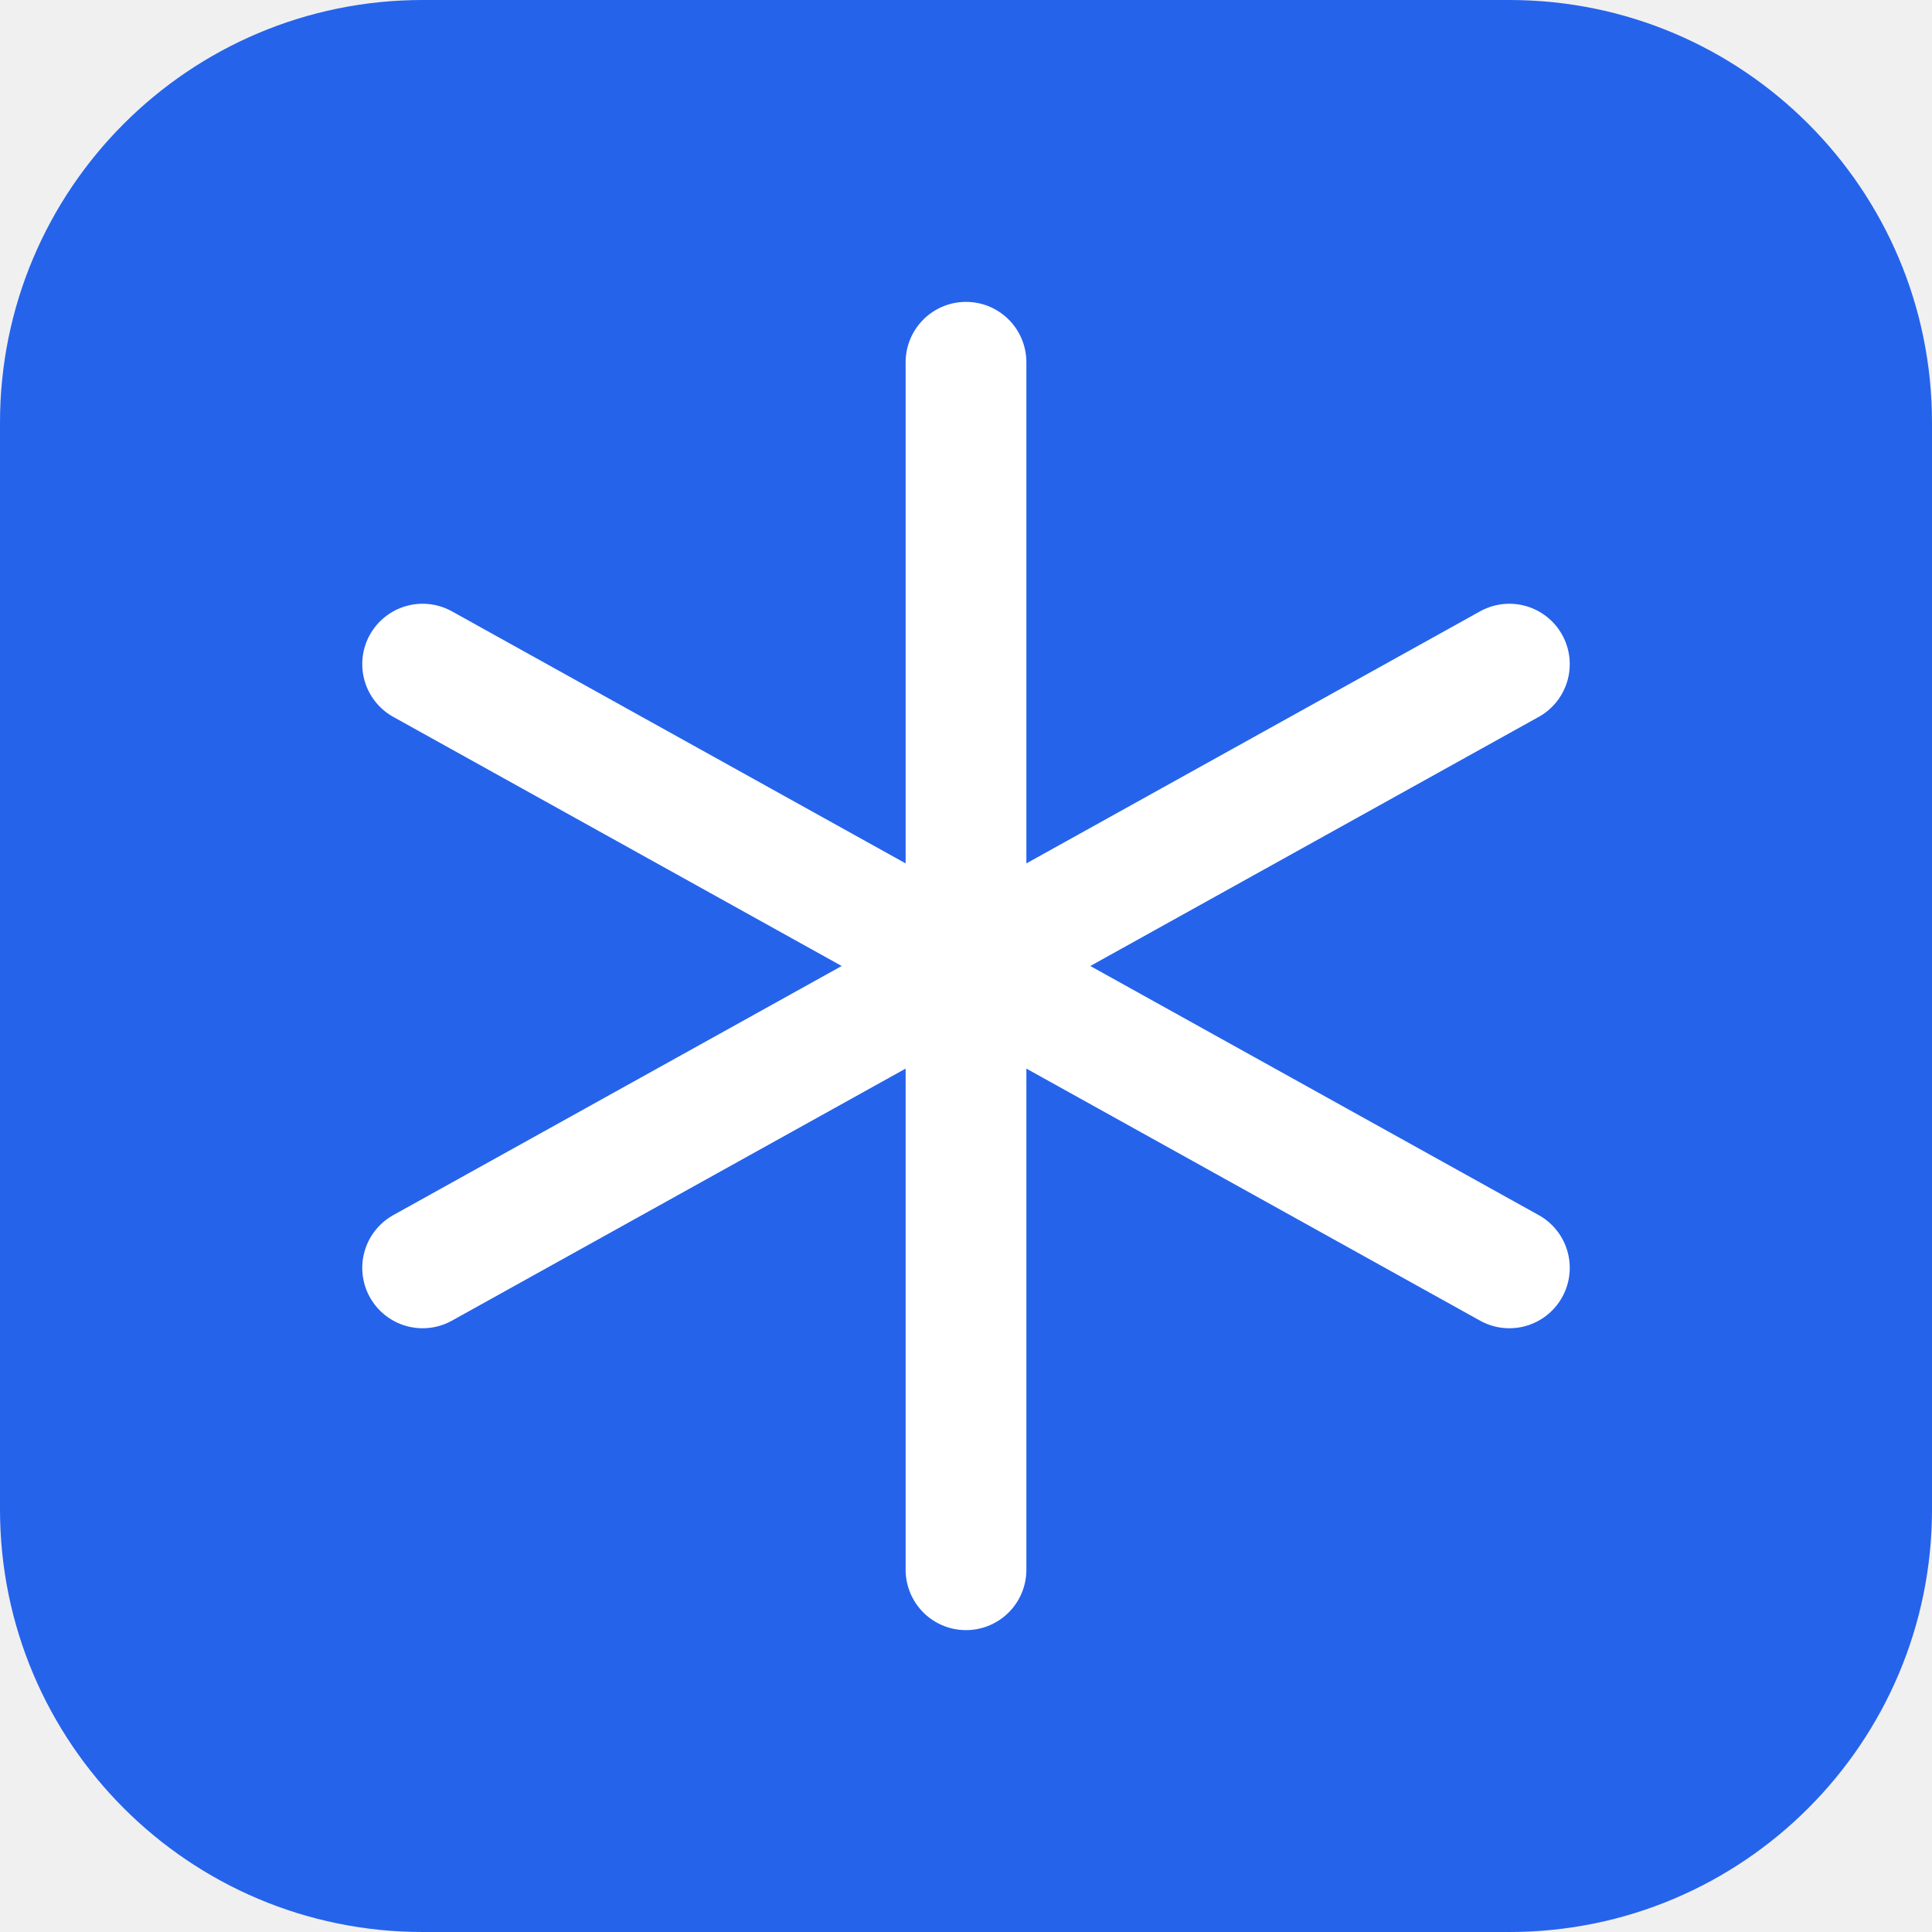
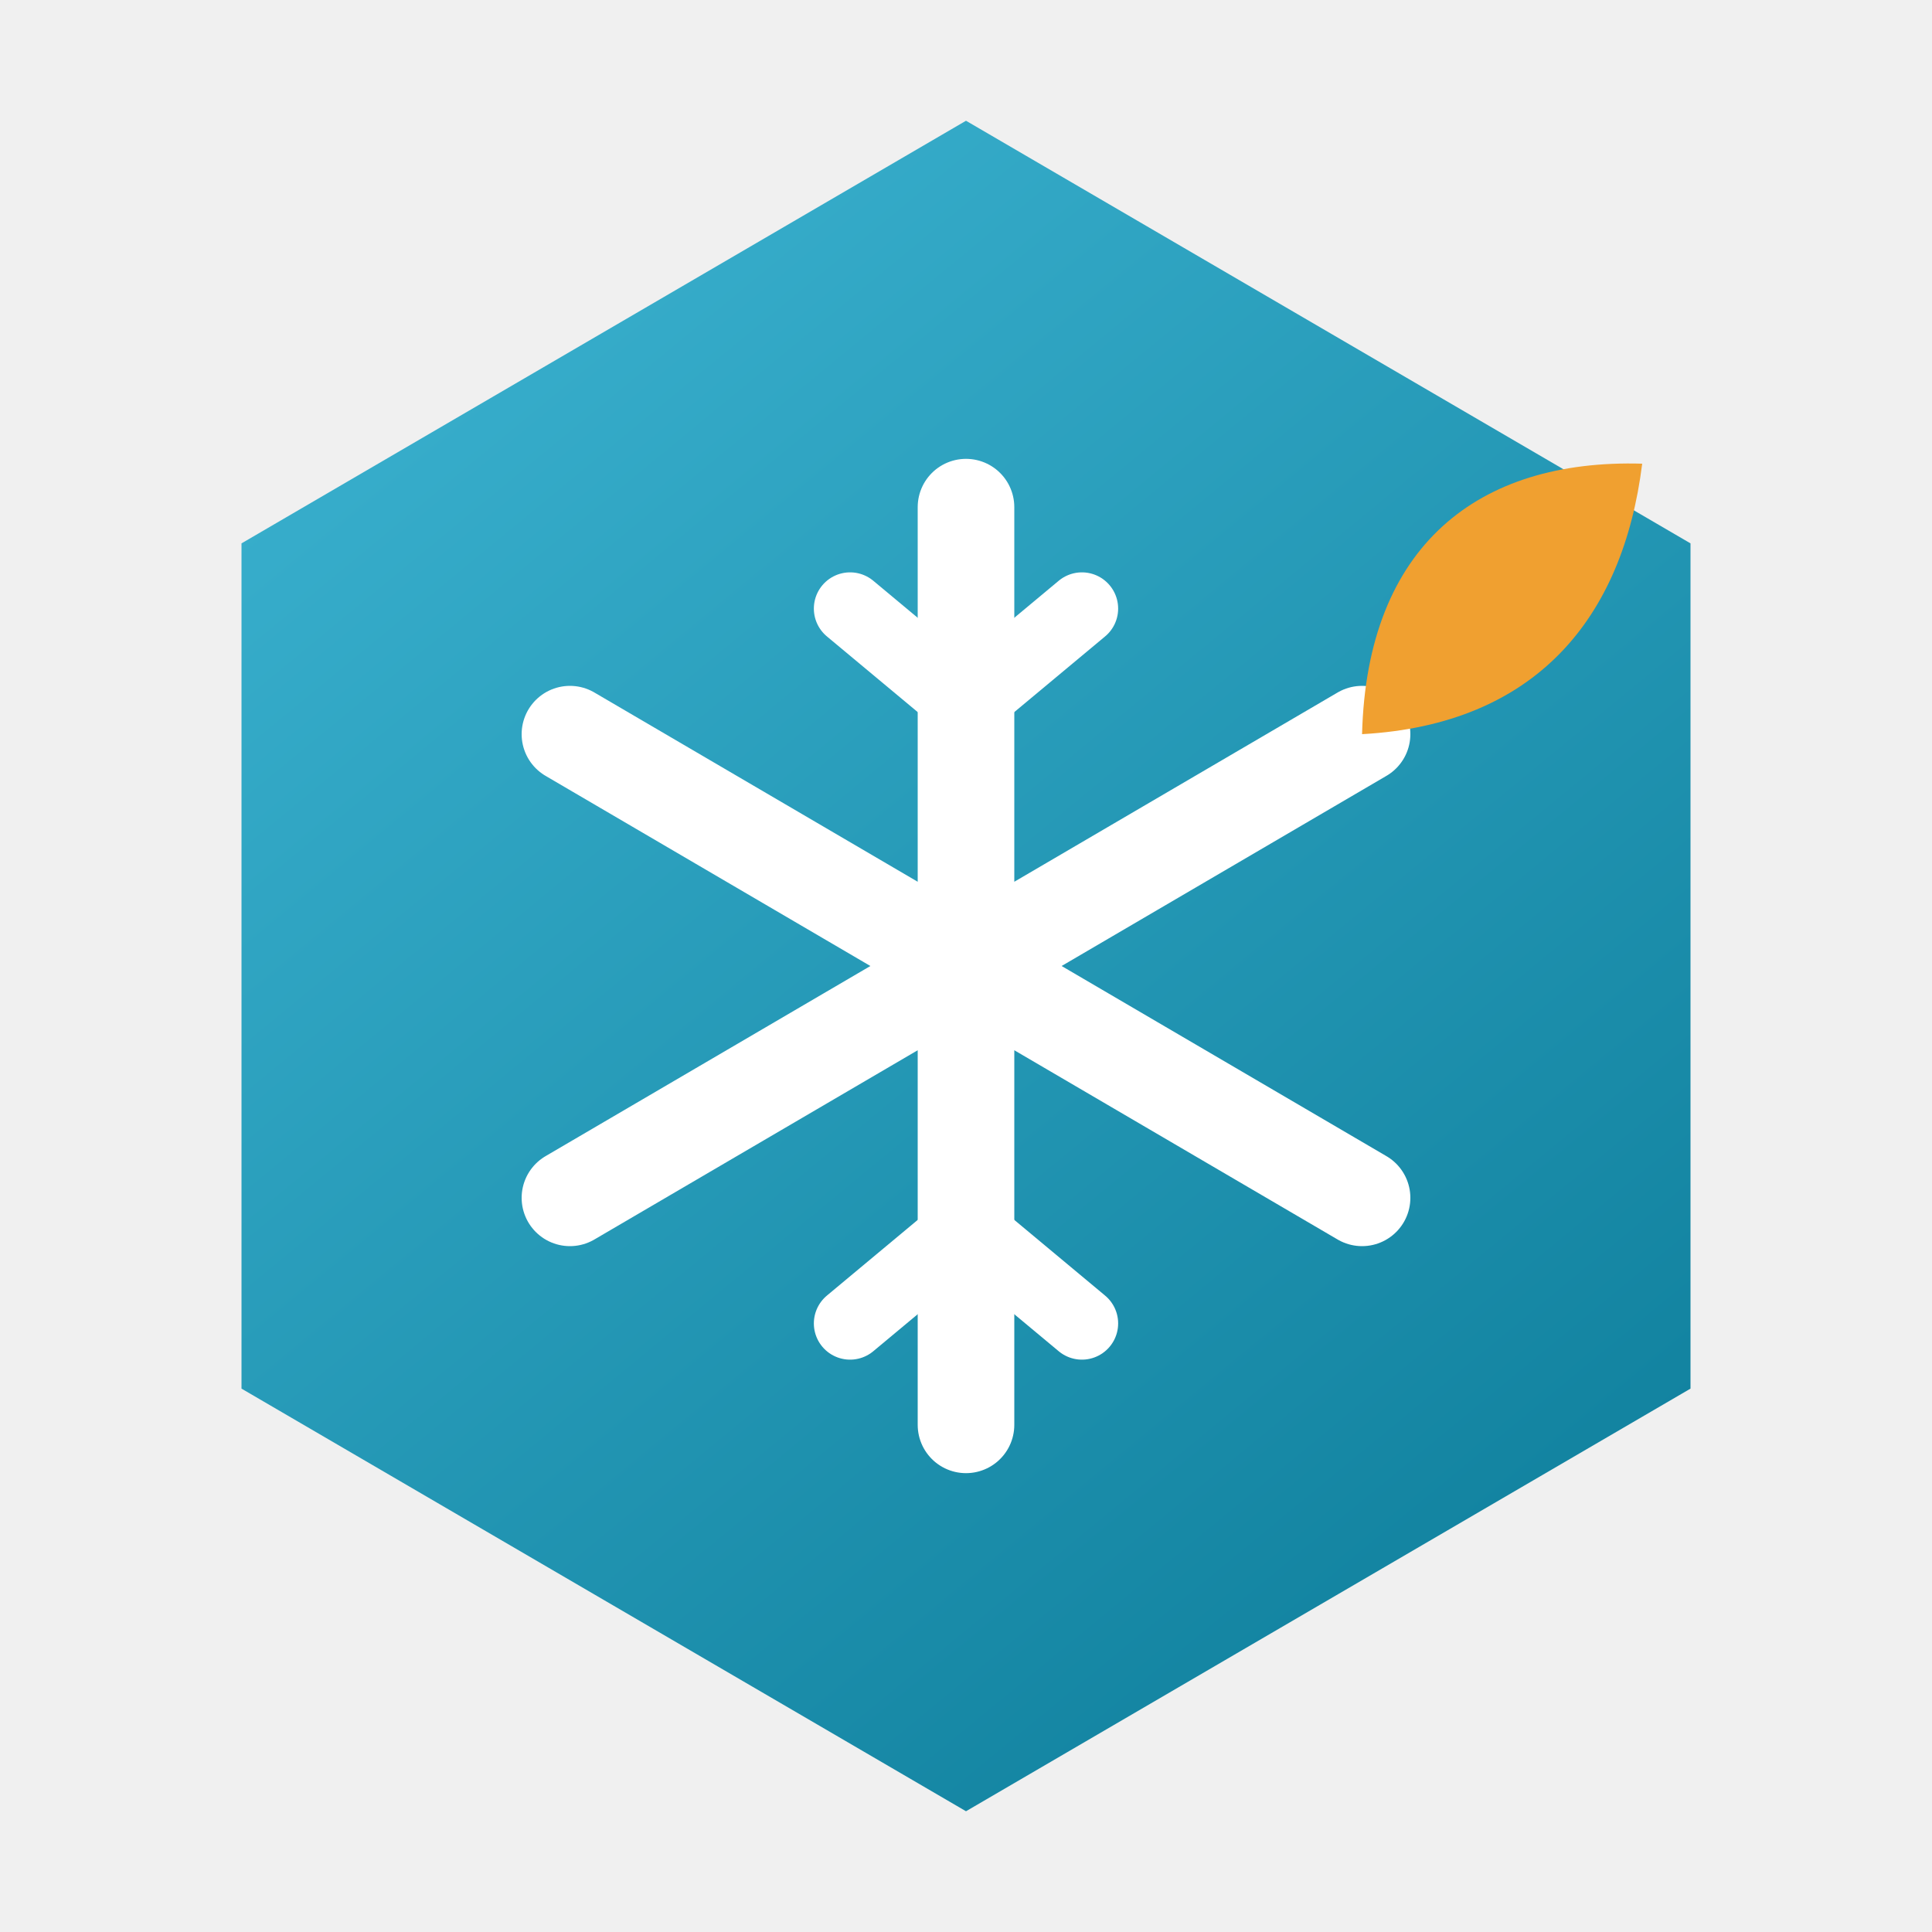
- <svg xmlns="http://www.w3.org/2000/svg" viewBox="0 0 64 64">
-   <rect width="64" height="64" rx="14" fill="#2563EB" />
-   <path d="M32 12v40M14 22l36 20M14 42l36-20" stroke="#fff" stroke-width="4" stroke-linecap="round" />
+ <svg xmlns="http://www.w3.org/2000/svg" viewBox="0 0 40 40">
+   <defs>
+     <linearGradient id="g" x1="6" y1="3" x2="34" y2="37" gradientUnits="userSpaceOnUse">
+       <stop stop-color="#3DB4D2" />
+       <stop offset="1" stop-color="#0C7C99" />
+     </linearGradient>
+   </defs>
+   <path d="M20 2.5 35 11.25v17.5L20 37.5 5 28.75v-17.5z" fill="url(#g)" />
+   <g stroke="#fff" stroke-width="2" stroke-linecap="round" fill="none">
+     <path d="M20 10.5v19M11.8 15.2l16.4 9.6M11.8 24.8l16.4-9.6" />
+     <path d="M17.6 12.6 20 14.6l2.4-2M17.6 27.4 20 25.4l2.4 2" stroke-width="1.5" />
+   </g>
+   <path d="M28.2 15.2c3.6-.2 5.4-2.4 5.8-5.6-3.4-.1-5.7 1.7-5.8 5.6z" fill="#F0A030" />
</svg>
